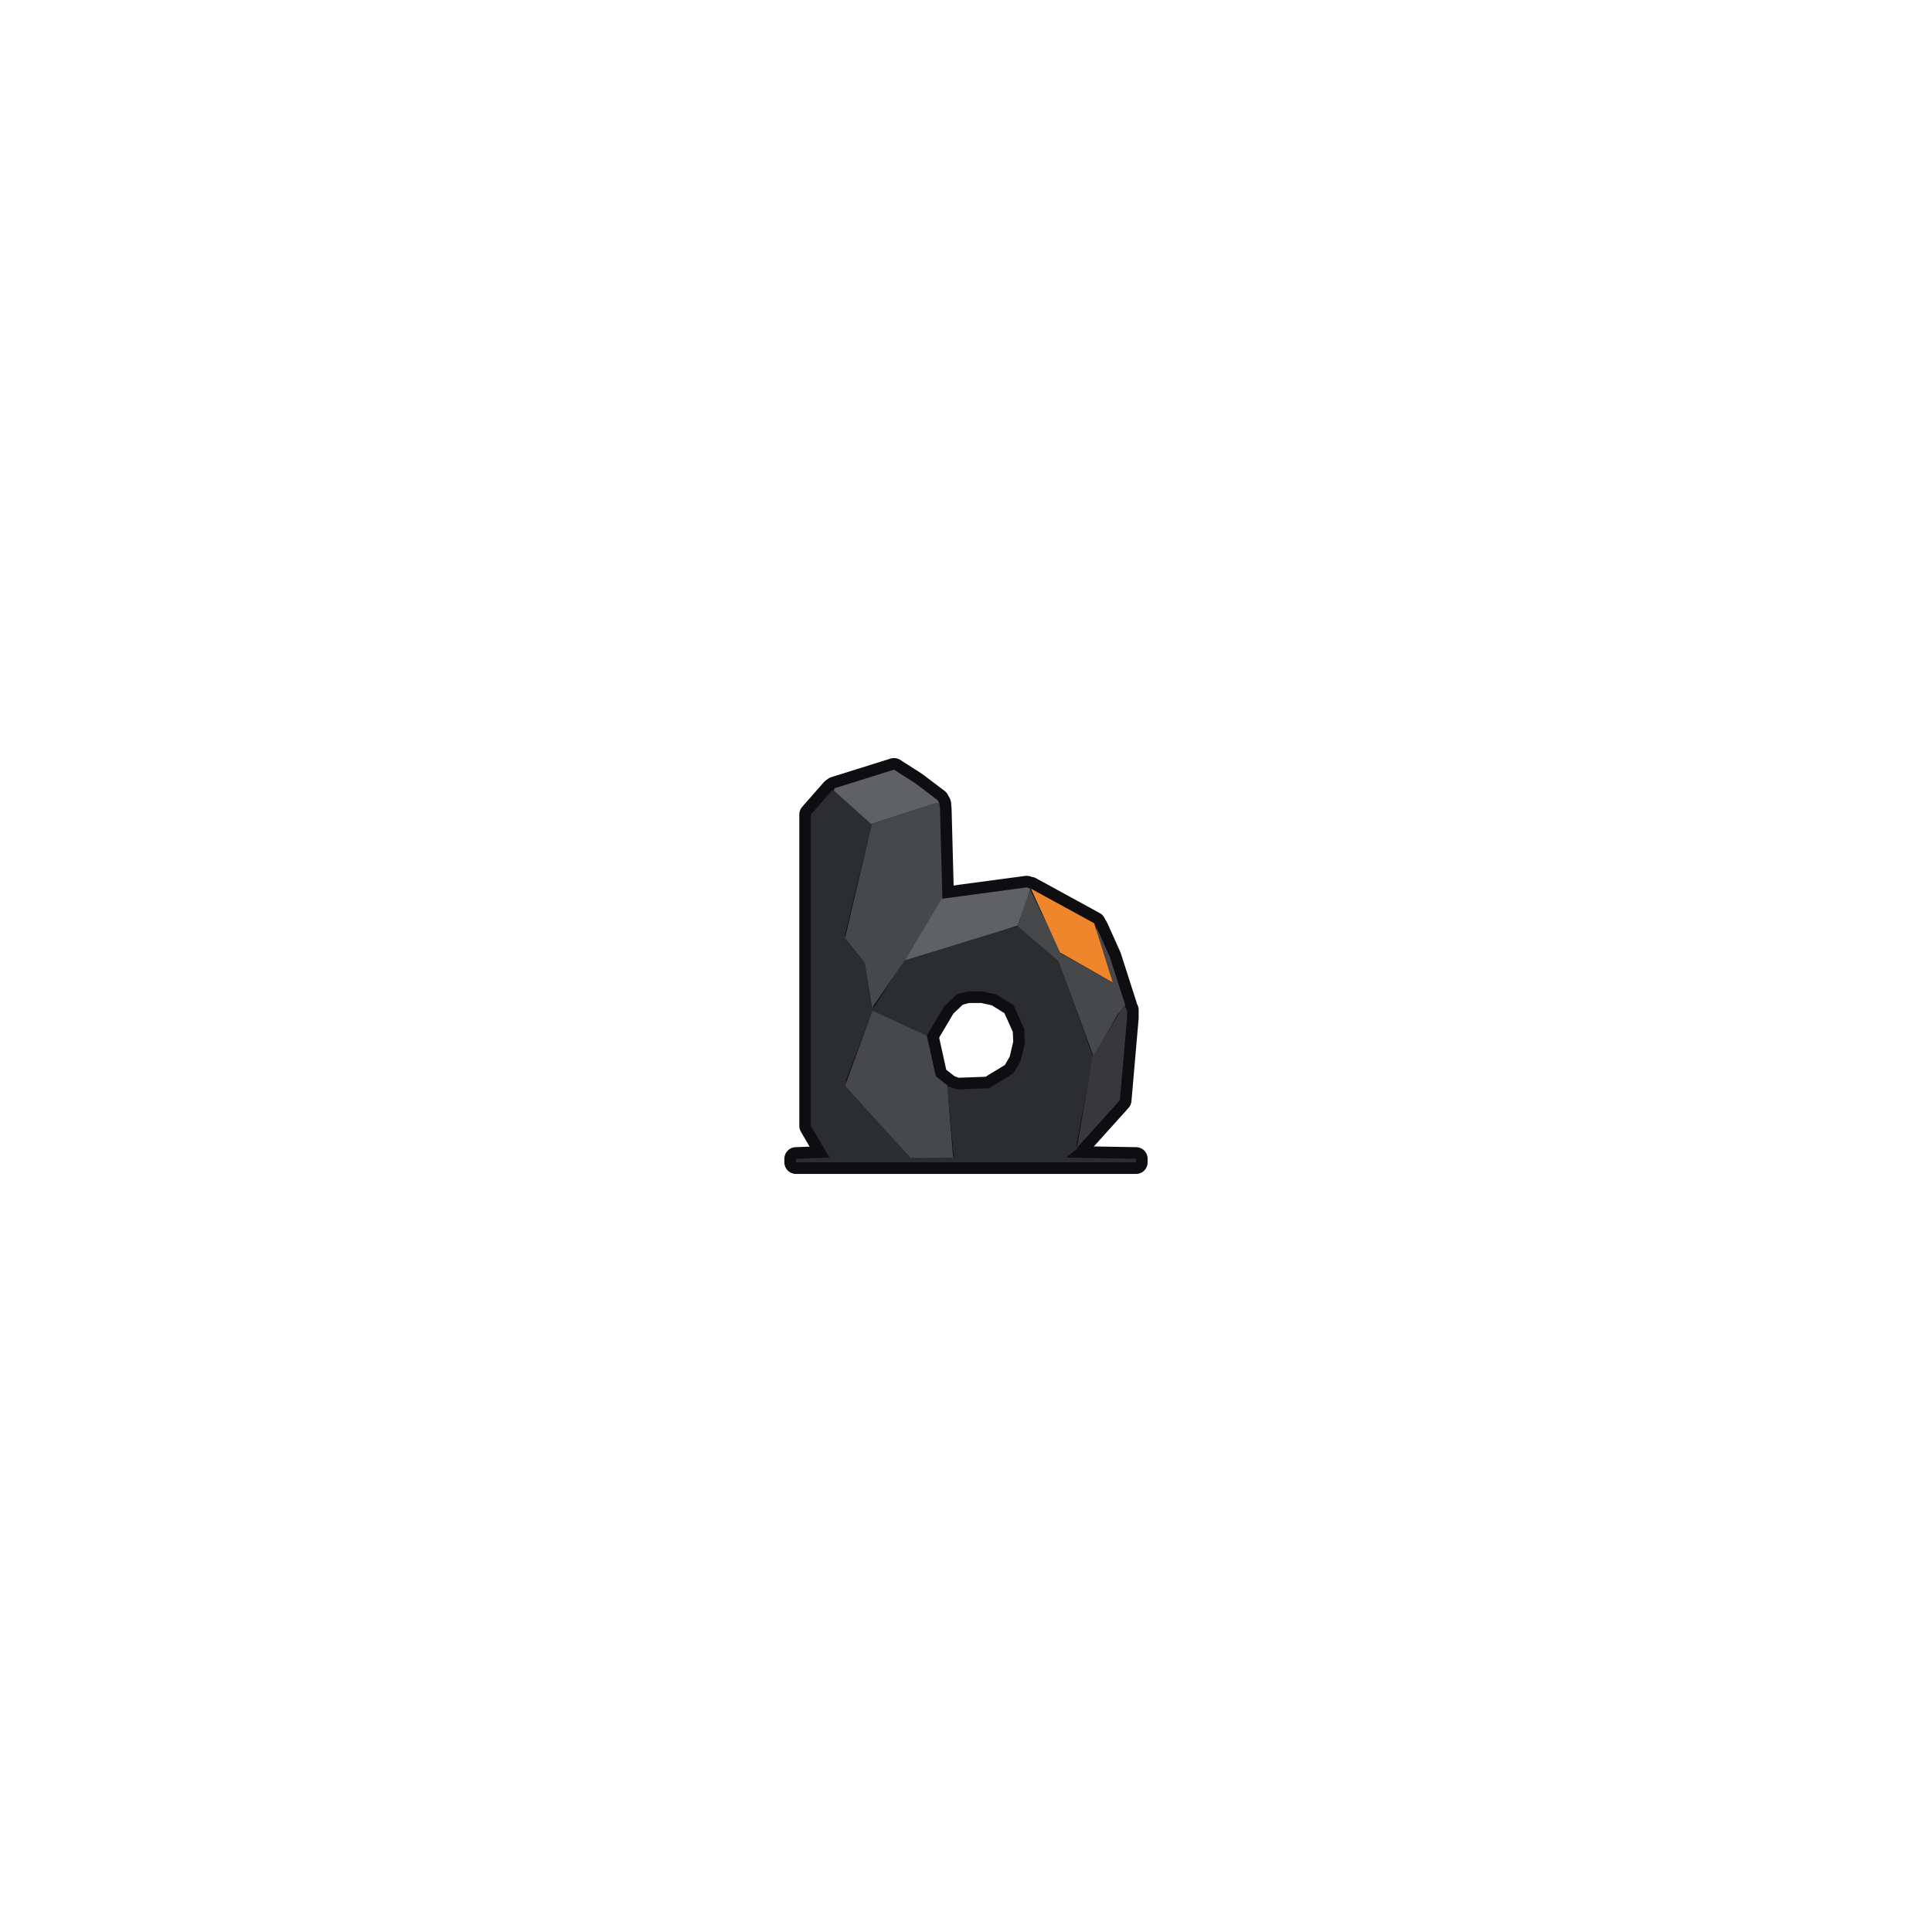
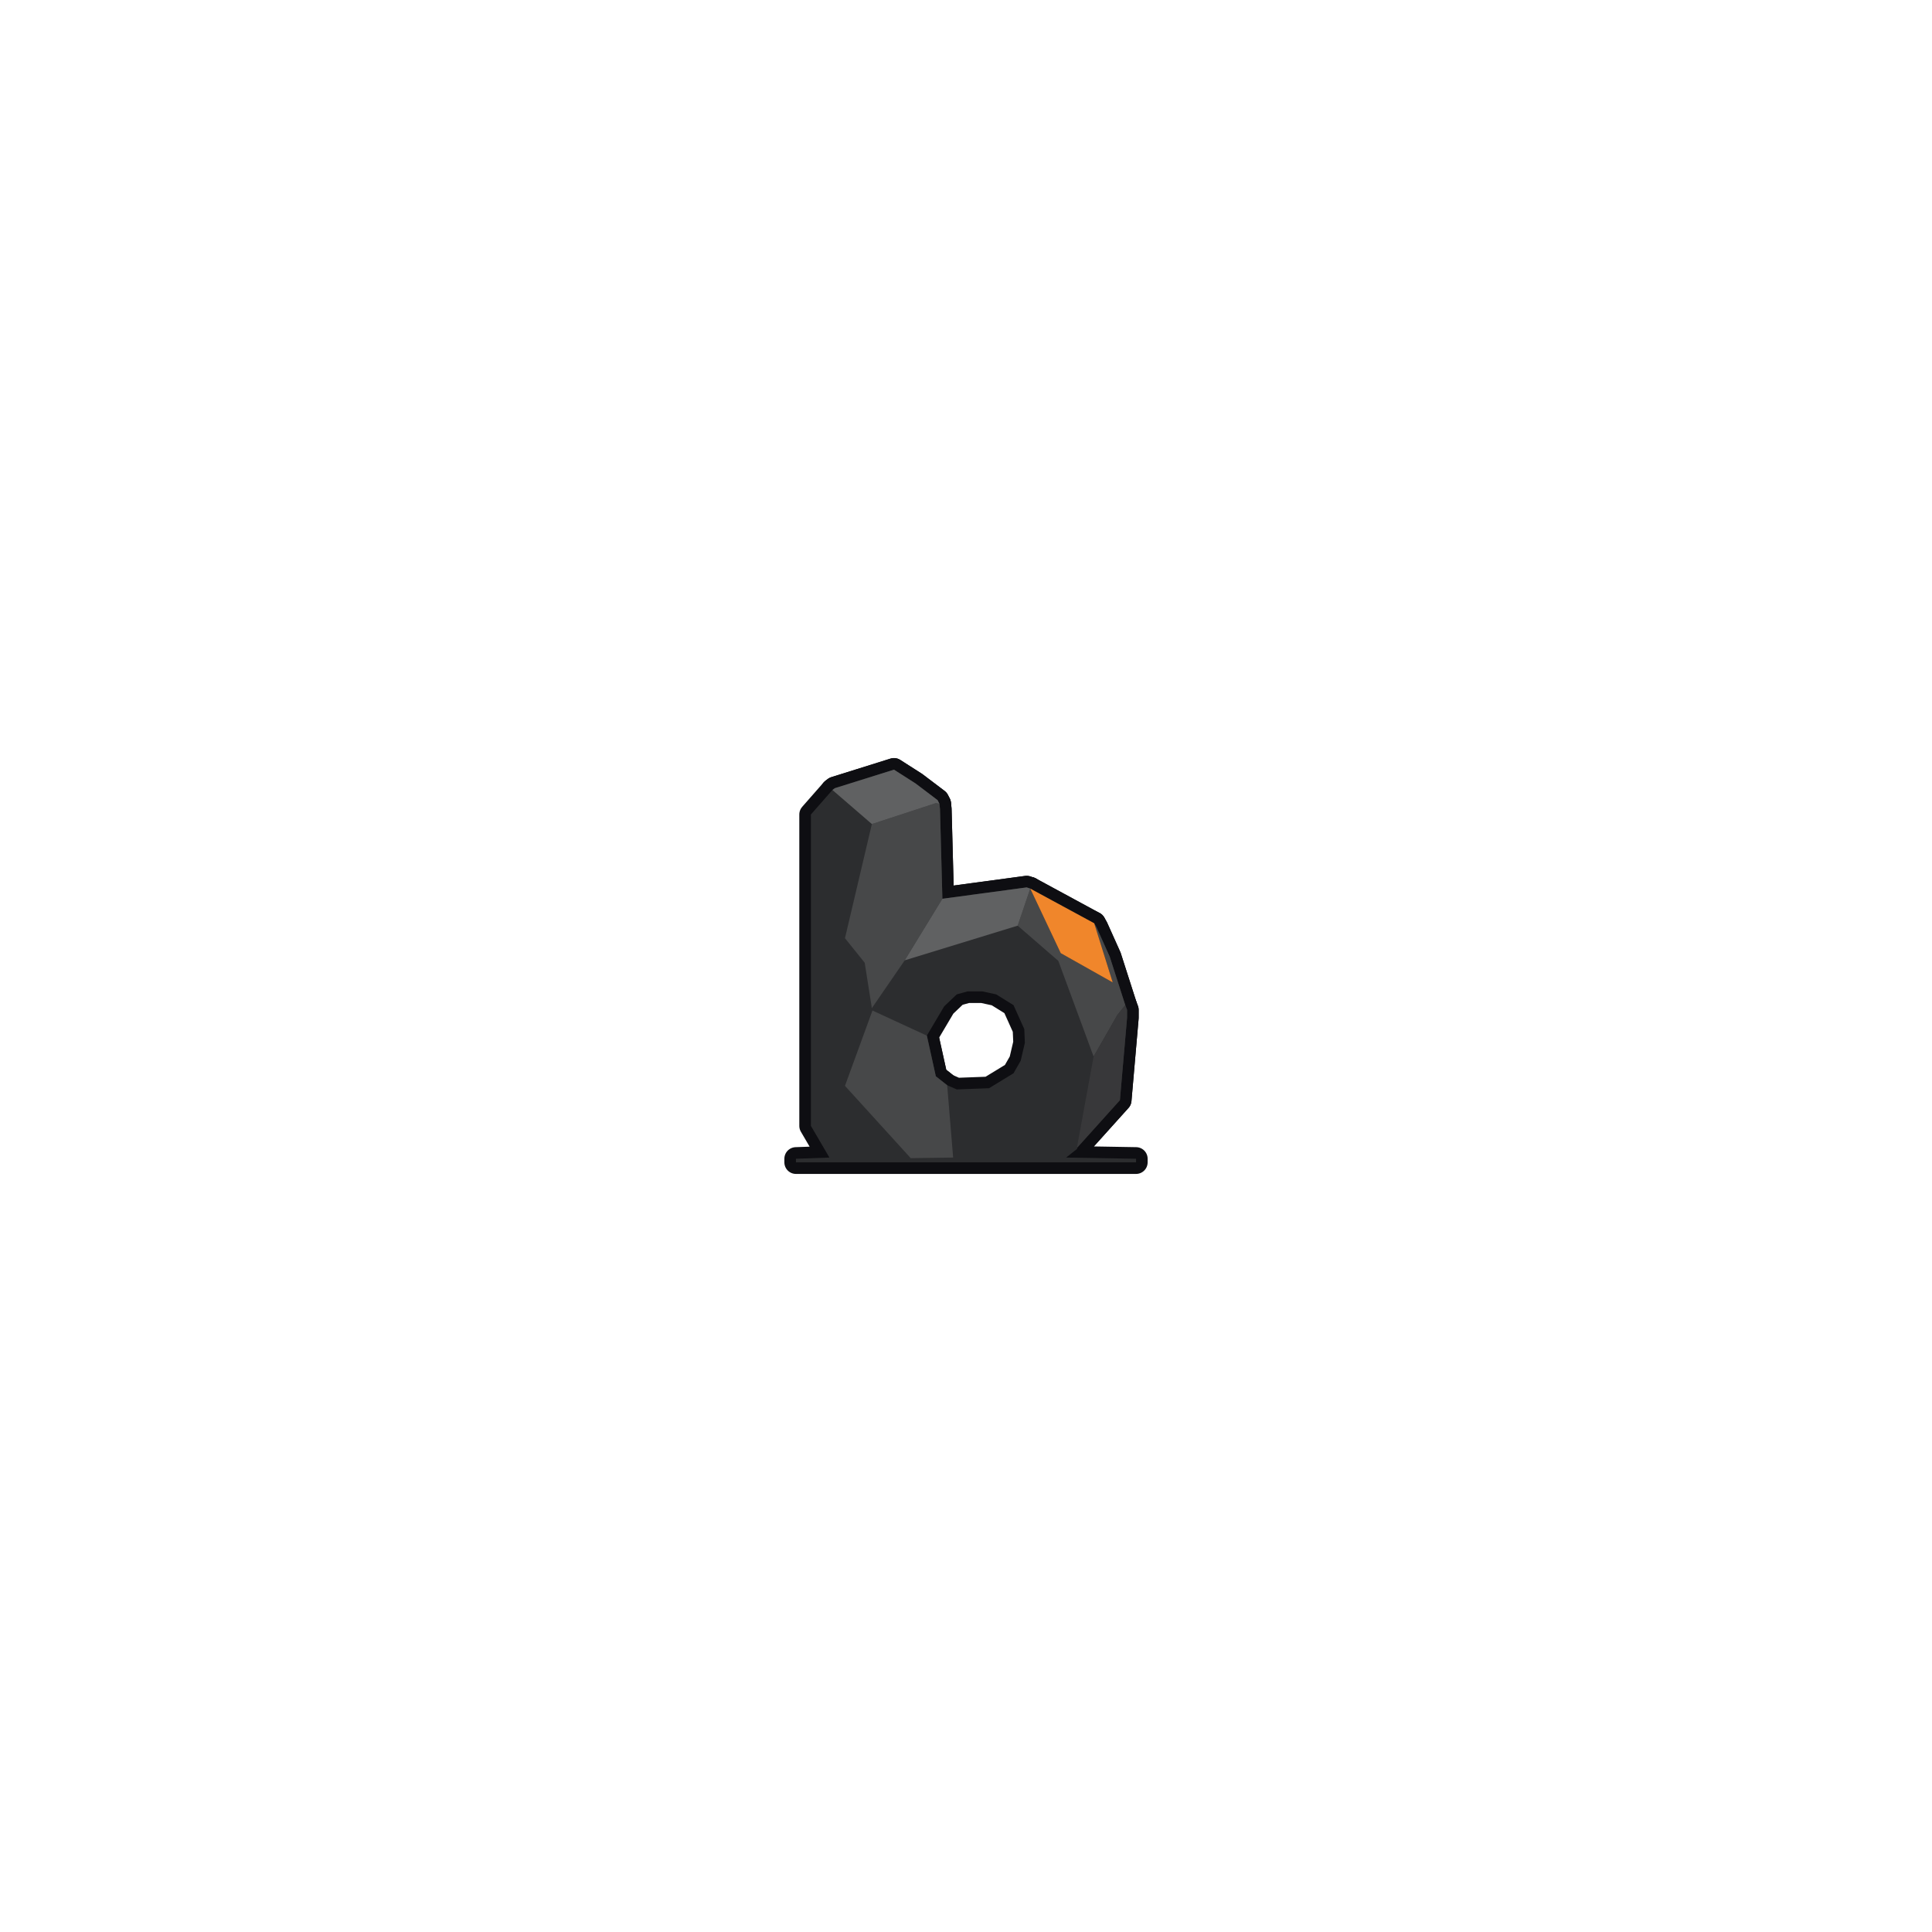
<svg xmlns="http://www.w3.org/2000/svg" width="2732" height="2732" viewBox="0 0 2732 2732">
  <svg x="1038.16" y="1038.16" width="655.68" height="655.68" viewBox="238.605 226.605 775.79 775.79">
    <g fill="none" stroke="#0e0e12" stroke-width="38.79" stroke-linejoin="round">
-       <path d="M403 320L469 377L424 562L425 570L457 609L468 684L473 683L523 605L664 560L715 548L781 606L839 766L811 915L813 920L794 935L911 937L911 943L342 943L342 937L398 935L367 882L367 361ZM629 657L611 662L590 682L561 731L470 689L426 805L424 815L534 936L606 934L595 815L611 821L665 819L706 794L718 773L725 743L724 720L706 680L677 662L654 657Z" />
-       <path d="M576 342L582 343L583 352L587 502L524 605L469 685L457 609L424 568L469 377Z" />
+       <path d="M403 320L407 317L506 286L542 309L579 337L582 343L583 352L587 502L728 483L734 485L841 543L845 550L867 599L893 680L896 688L896 701L884 839L812 919L813 920L794 935L911 937L911 943L342 943L342 937L398 935L367 882L367 361ZM629 657L611 662L590 682L561 731L576 799L595 814L611 821L665 819L706 794L718 773L725 743L724 720L706 680L677 662L654 657Z" />
+       <path d="M469 377L576 342L582 343L583 352L587 502L524 605L469 685L457 609L424 568Z" />
      <path d="M470 689L561 731L576 799L595 814L605 935L534 936L424 815Z" />
-       <path d="M733 485L786 594L872 642L844 556L845 550L867 599L893 680L880 696L840 766L781 606L713 548Z" />
-       <path d="M728 483L734 485L713 547L524 605L586 502Z" />
-       <path d="M891 680L896 688L896 701L884 839L812 919L838 767Z" />
-       <path d="M506 286L542 309L579 337L582 343L576 342L468 377L405 321L407 317Z" />
-       <path d="M735 485L841 543L872 642L784 592Z" />
+       <path d="M734 485L785 593L872 642L841 543L845 550L867 599L893 680L880 696L840 766L781 606L713 547Z" />
+       <path d="M728 483L734 485L713 547L524 605L587 502Z" />
+       <path d="M893 680L896 688L896 701L884 839L812 919L840 766L880 696Z" />
+       <path d="M506 286L542 309L579 337L582 343L576 342L469 377L403 320L407 317Z" />
+       <path d="M734 485L841 543L872 642L785 593Z" />
    </g>
-     <path fill="#2c2d2f" fill-rule="evenodd" d="M403 320L469 377L424 562L425 570L457 609L468 684L473 683L523 605L664 560L715 548L781 606L839 766L811 915L813 920L794 935L911 937L911 943L342 943L342 937L398 935L367 882L367 361ZM629 657L611 662L590 682L561 731L470 689L426 805L424 815L534 936L606 934L595 815L611 821L665 819L706 794L718 773L725 743L724 720L706 680L677 662L654 657Z" />
-     <path fill="#474849" fill-rule="evenodd" d="M576 342L582 343L583 352L587 502L524 605L469 685L457 609L424 568L469 377Z" />
+     <path fill="#2c2d2f" fill-rule="evenodd" d="M403 320L407 317L506 286L542 309L579 337L582 343L583 352L587 502L728 483L734 485L841 543L845 550L867 599L893 680L896 688L896 701L884 839L812 919L813 920L794 935L911 937L911 943L342 943L342 937L398 935L367 882L367 361ZM629 657L611 662L590 682L561 731L576 799L595 814L611 821L665 819L706 794L718 773L725 743L724 720L706 680L677 662L654 657Z" />
+     <path fill="#474849" fill-rule="evenodd" d="M469 377L576 342L582 343L583 352L587 502L524 605L469 685L457 609L424 568Z" />
    <path fill="#474849" fill-rule="evenodd" d="M470 689L561 731L576 799L595 814L605 935L534 936L424 815Z" />
-     <path fill="#474849" fill-rule="evenodd" d="M733 485L786 594L872 642L844 556L845 550L867 599L893 680L880 696L840 766L781 606L713 548Z" />
-     <path fill="#606162" fill-rule="evenodd" d="M728 483L734 485L713 547L524 605L586 502Z" />
-     <path fill="#38383a" fill-rule="evenodd" d="M891 680L896 688L896 701L884 839L812 919L838 767Z" />
-     <path fill="#606162" fill-rule="evenodd" d="M506 286L542 309L579 337L582 343L576 342L468 377L405 321L407 317Z" />
-     <path fill="#f0862b" fill-rule="evenodd" d="M735 485L841 543L872 642L784 592Z" />
+     <path fill="#474849" fill-rule="evenodd" d="M734 485L785 593L872 642L841 543L845 550L867 599L893 680L880 696L840 766L781 606L713 547Z" />
+     <path fill="#606162" fill-rule="evenodd" d="M728 483L734 485L713 547L524 605L587 502Z" />
+     <path fill="#38383a" fill-rule="evenodd" d="M893 680L896 688L896 701L884 839L812 919L840 766L880 696Z" />
+     <path fill="#606162" fill-rule="evenodd" d="M506 286L542 309L579 337L582 343L576 342L469 377L403 320L407 317Z" />
+     <path fill="#f0862b" fill-rule="evenodd" d="M734 485L841 543L872 642L785 593Z" />
  </svg>
</svg>
